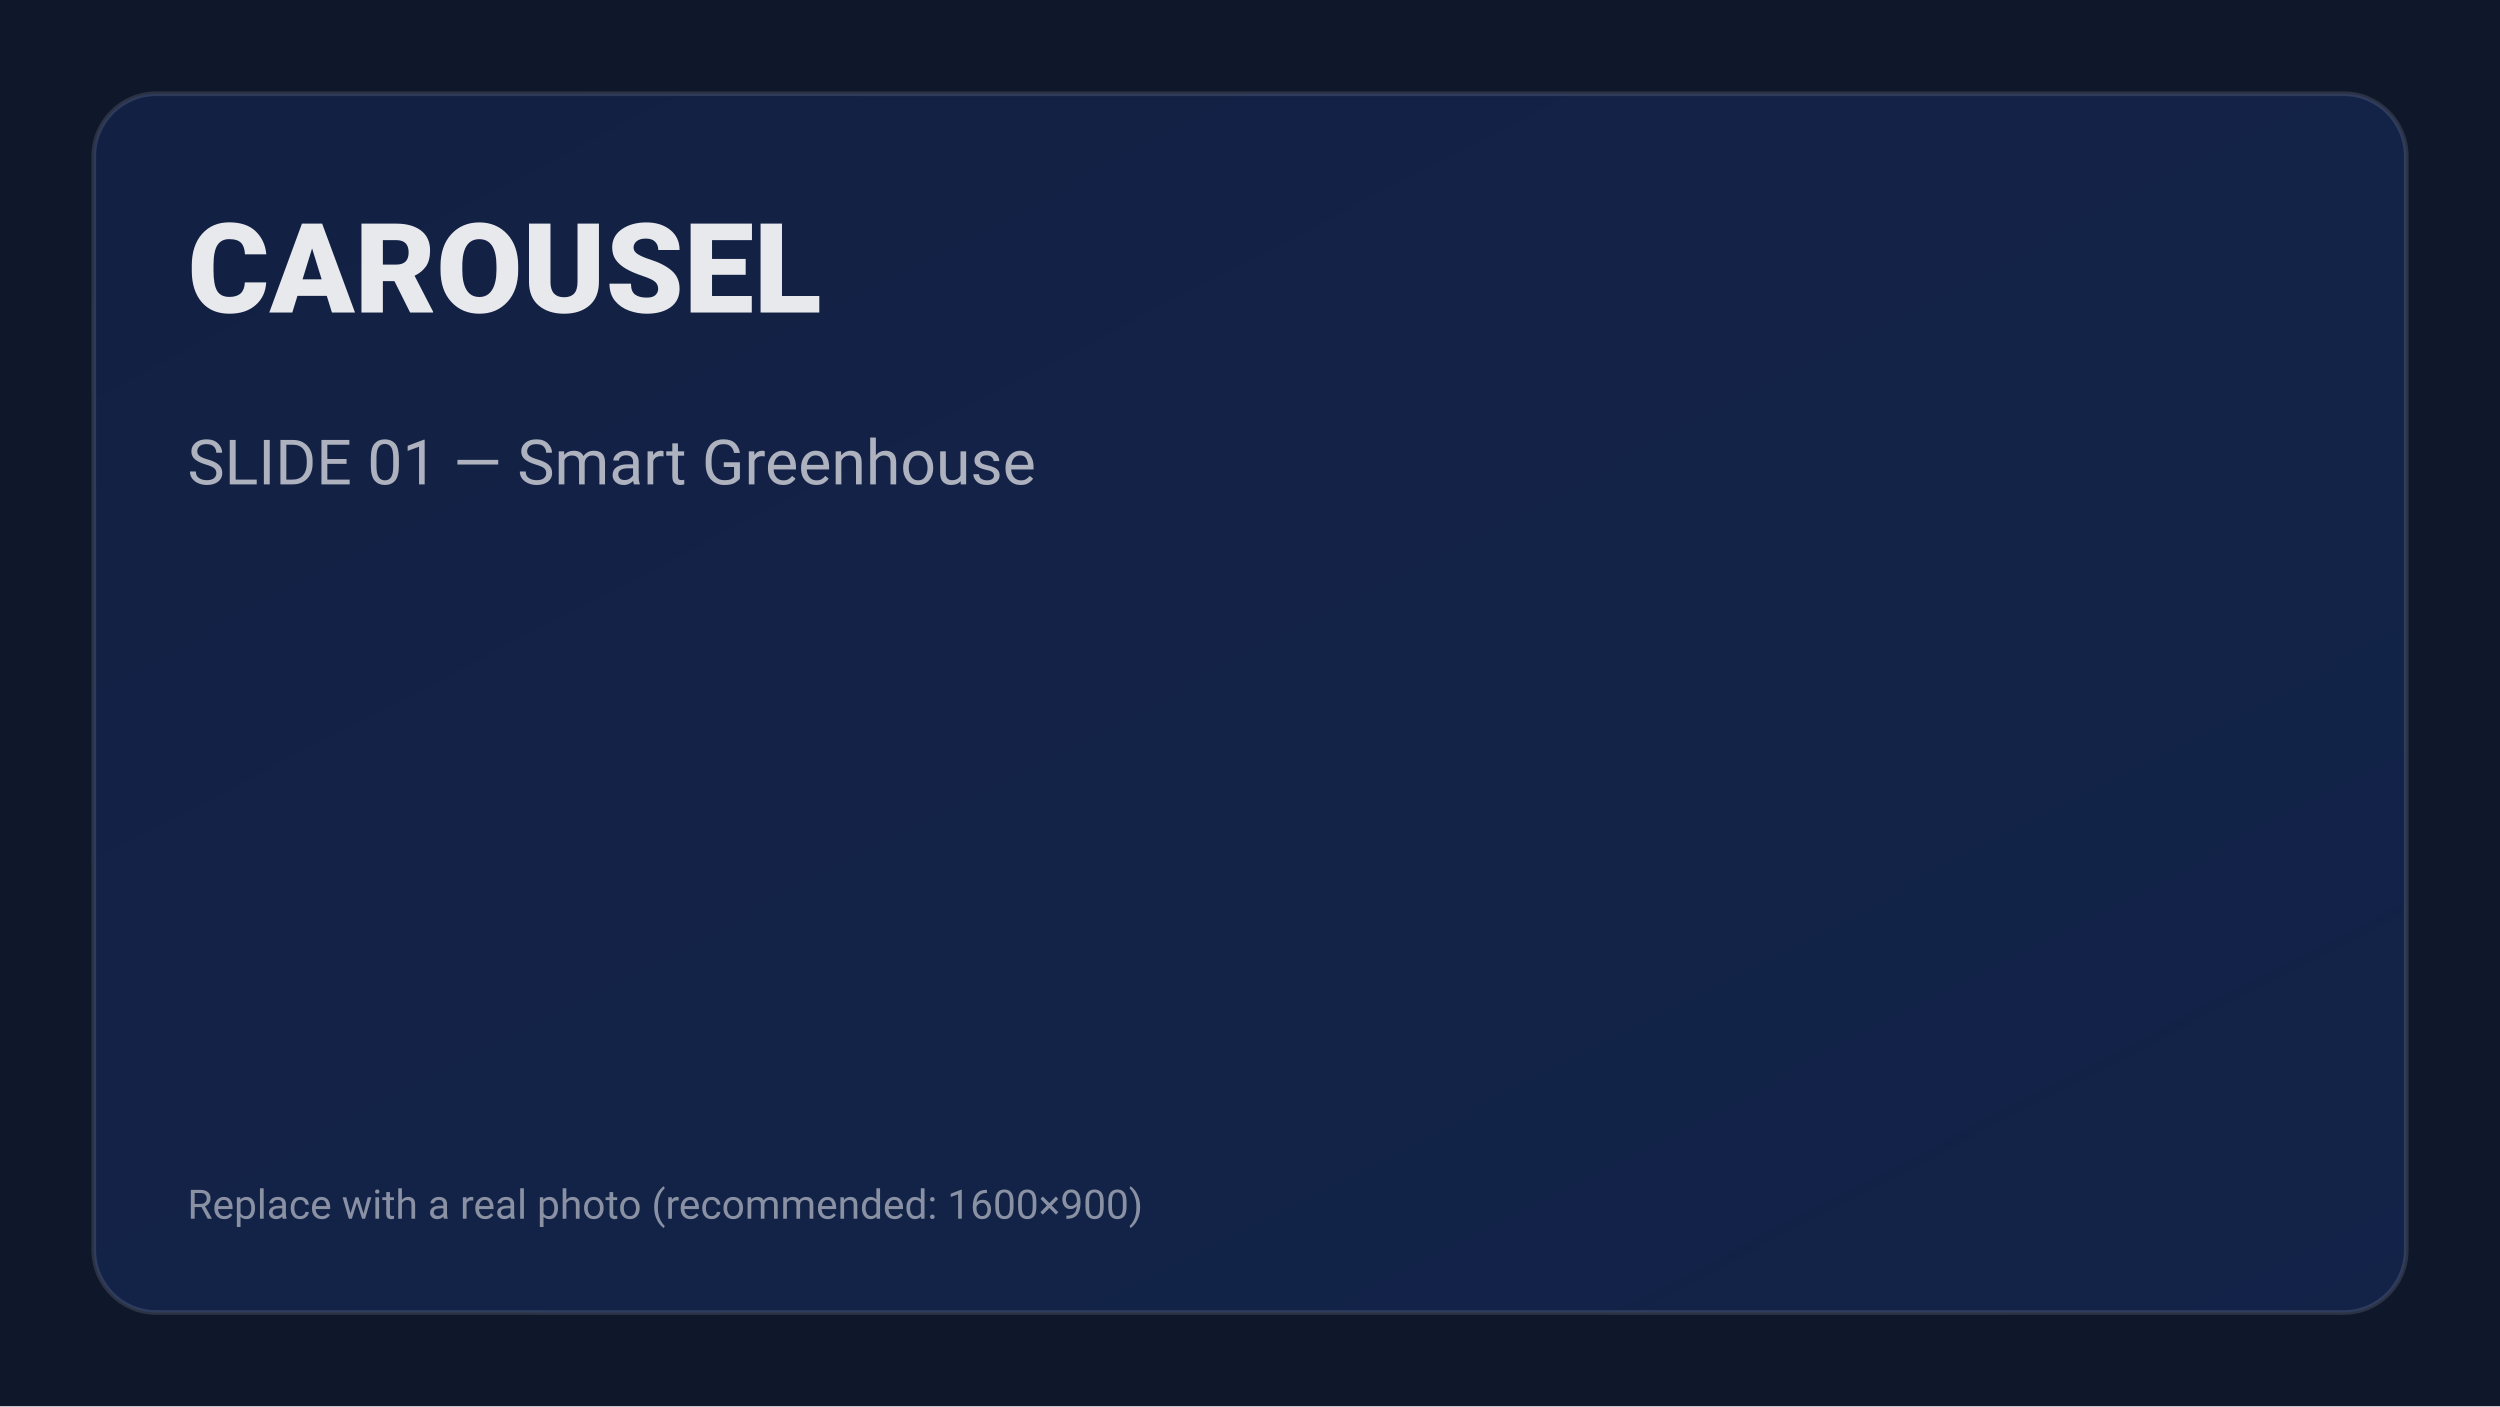
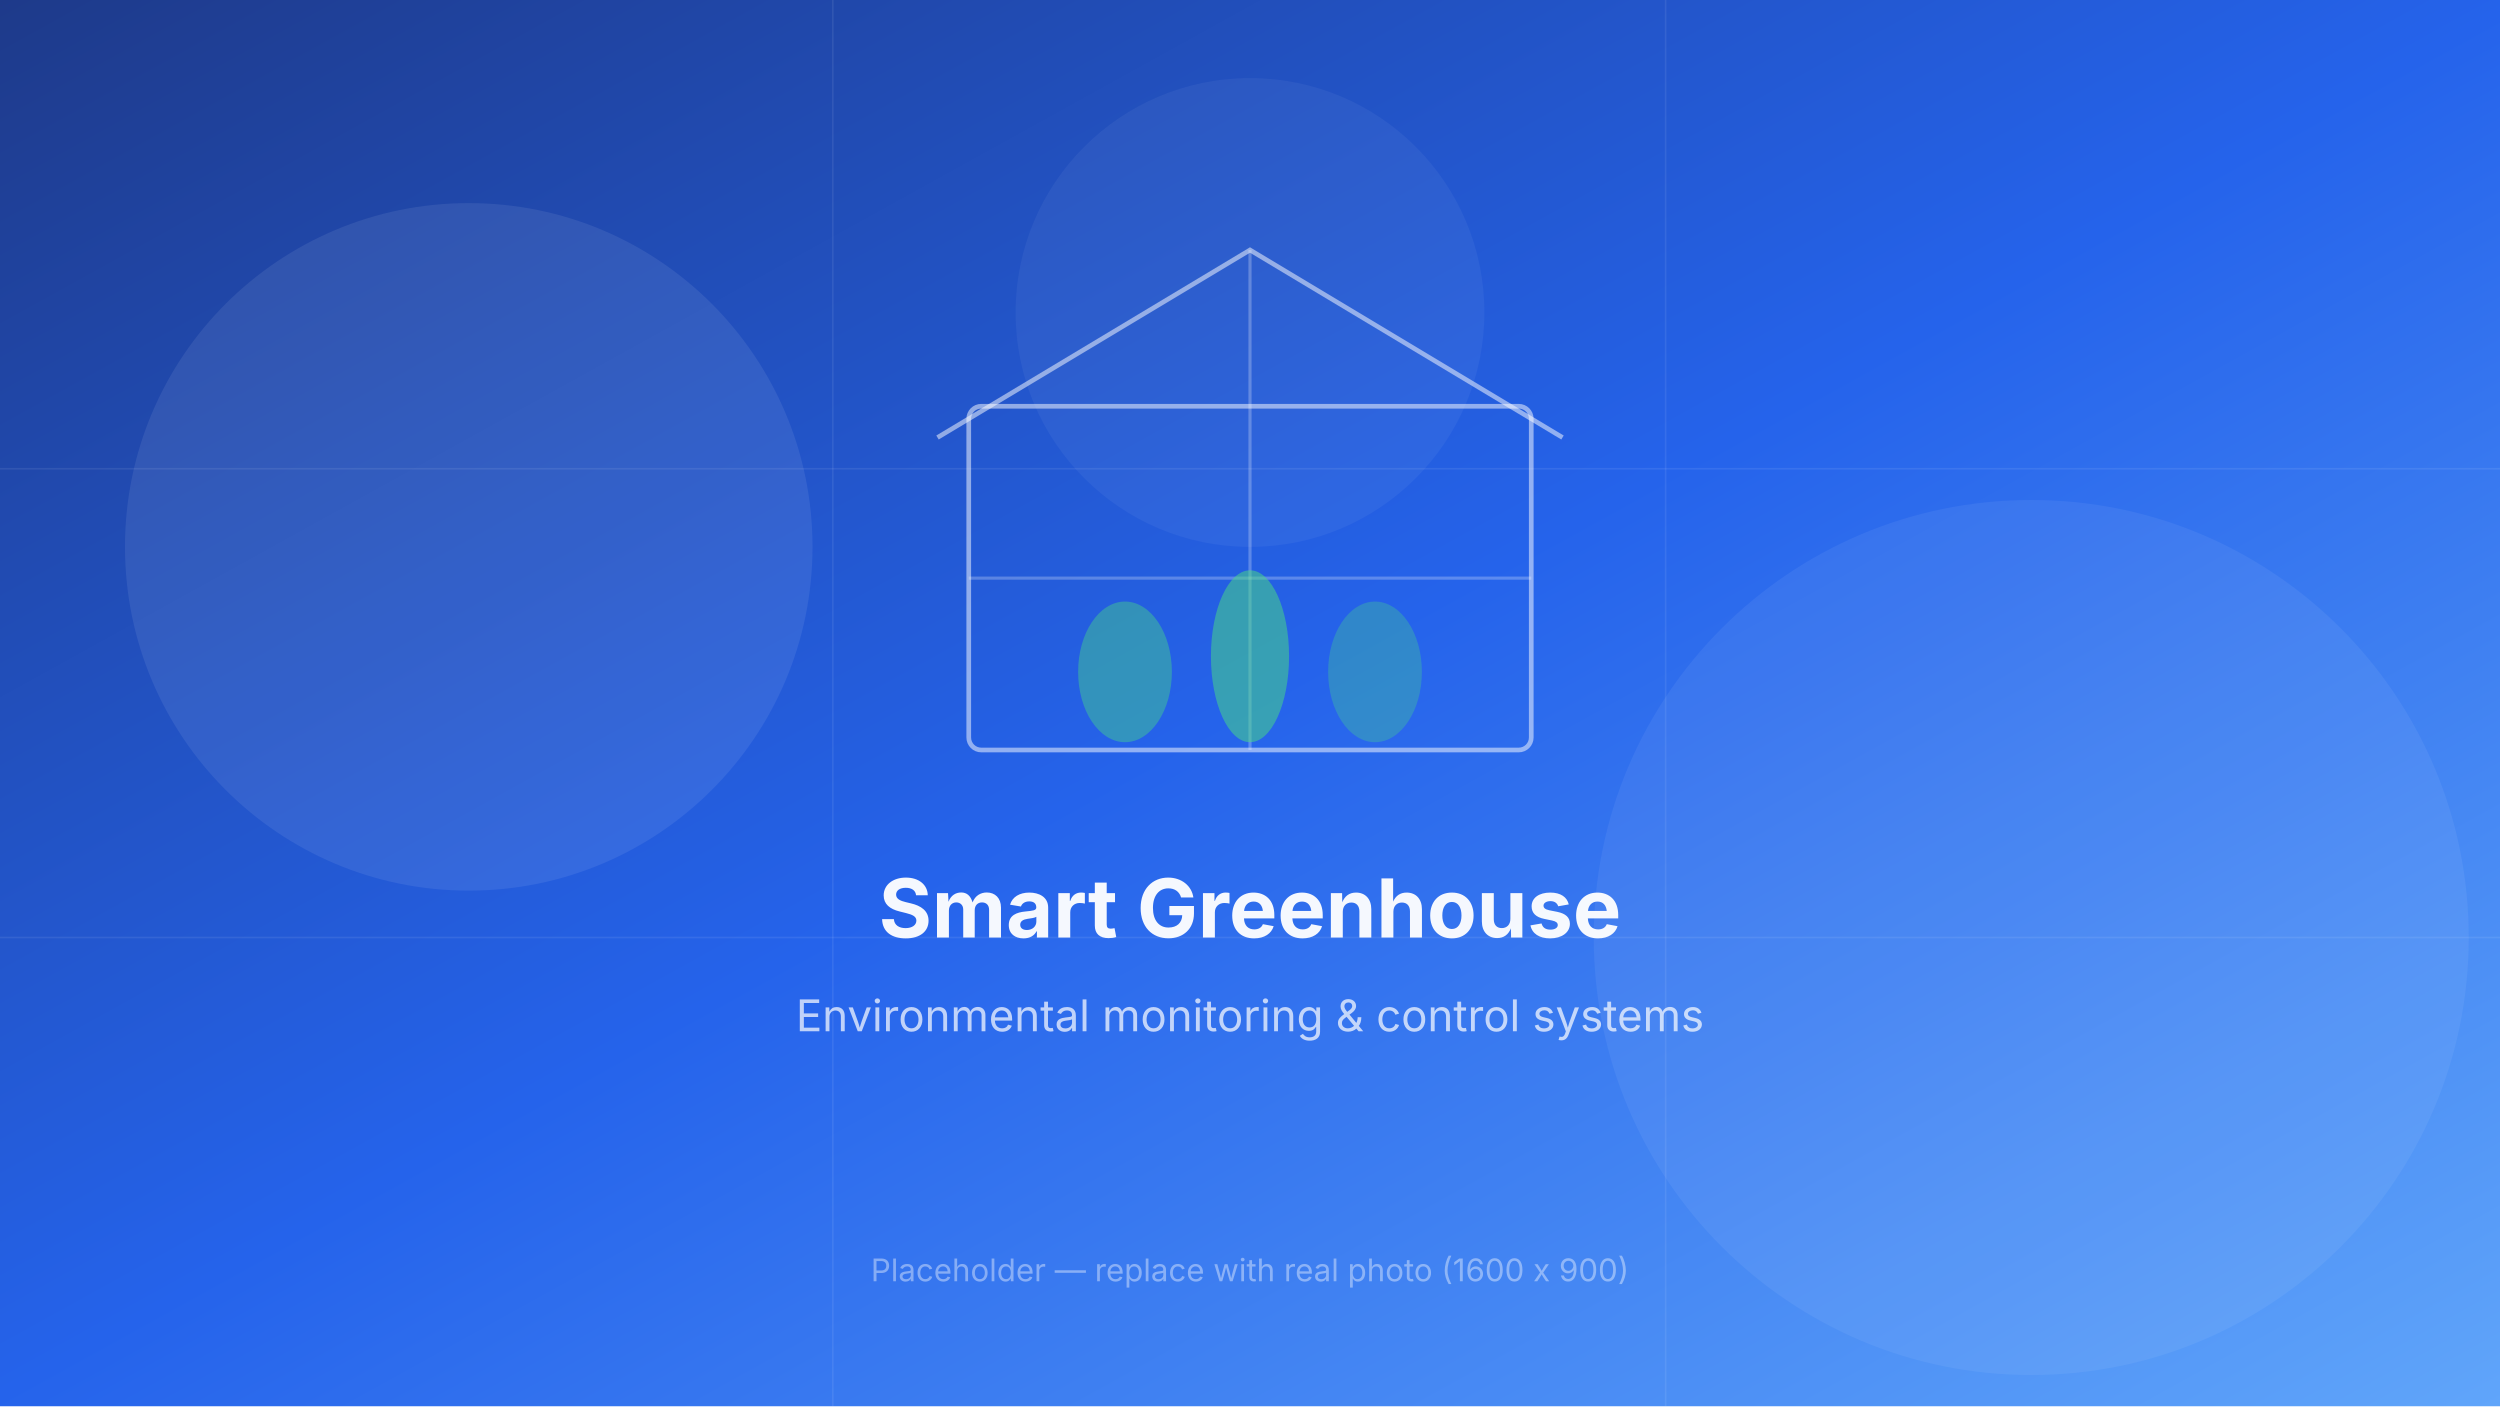
<svg xmlns="http://www.w3.org/2000/svg" width="1600" height="900" viewBox="0 0 1600 900">
  <defs>
-     <linearGradient id="g1" x1="0" y1="0" x2="1" y2="1">
-       <stop offset="0" stop-color="#1e3a8a" stop-opacity="0.25" />
-       <stop offset="1" stop-color="#2563eb" stop-opacity="0.15" />
+     <linearGradient id="bg1" x1="0" y1="0" x2="1" y2="1">
+       <stop offset="0%" stop-color="#1e3a8a" />
+       <stop offset="50%" stop-color="#2563eb" />
+       <stop offset="100%" stop-color="#60a5fa" />
    </linearGradient>
  </defs>
-   <rect width="1600" height="900" fill="#0f172a" />
-   <rect x="60" y="60" width="1480" height="780" rx="40" fill="url(#g1)" stroke="rgba(255,255,255,0.12)" stroke-width="3" />
-   <text x="120" y="200" fill="rgba(255,255,255,0.90)" font-size="80" font-family="system-ui, -apple-system, Segoe UI, Roboto, Arial" font-weight="800">CAROUSEL</text>
-   <text x="120" y="310" fill="rgba(255,255,255,0.65)" font-size="40" font-family="system-ui, -apple-system, Segoe UI, Roboto, Arial">SLIDE 01 — Smart Greenhouse</text>
-   <text x="120" y="780" fill="rgba(255,255,255,0.50)" font-size="26" font-family="system-ui, -apple-system, Segoe UI, Roboto, Arial">Replace with a real photo (recommended: 1600×900)</text>
+   <rect width="1600" height="900" fill="url(#bg1)" />
+   <circle cx="300" cy="350" r="220" fill="rgba(255,255,255,0.08)" />
+   <circle cx="1300" cy="600" r="280" fill="rgba(255,255,255,0.06)" />
+   <circle cx="800" cy="200" r="150" fill="rgba(255,255,255,0.05)" />
+   <line x1="0" y1="300" x2="1600" y2="300" stroke="rgba(255,255,255,0.08)" stroke-width="1" />
+   <line x1="0" y1="600" x2="1600" y2="600" stroke="rgba(255,255,255,0.08)" stroke-width="1" />
+   <line x1="533" y1="0" x2="533" y2="900" stroke="rgba(255,255,255,0.08)" stroke-width="1" />
+   <line x1="1066" y1="0" x2="1066" y2="900" stroke="rgba(255,255,255,0.08)" stroke-width="1" />
+   <rect x="620" y="260" width="360" height="220" rx="8" fill="none" stroke="rgba(255,255,255,0.5)" stroke-width="3" />
+   <path d="M600 280 L800 160 L1000 280" fill="none" stroke="rgba(255,255,255,0.5)" stroke-width="3" />
+   <line x1="800" y1="160" x2="800" y2="480" stroke="rgba(255,255,255,0.25)" stroke-width="2" />
+   <line x1="620" y1="370" x2="980" y2="370" stroke="rgba(255,255,255,0.25)" stroke-width="2" />
+   <ellipse cx="720" cy="430" rx="30" ry="45" fill="rgba(74,222,128,0.4)" />
+   <ellipse cx="880" cy="430" rx="30" ry="45" fill="rgba(74,222,128,0.3)" />
+   <ellipse cx="800" cy="420" rx="25" ry="55" fill="rgba(74,222,128,0.5)" />
+   <text x="800" y="600" fill="rgba(255,255,255,0.95)" font-size="52" font-family="system-ui, -apple-system, sans-serif" font-weight="700" text-anchor="middle">Smart Greenhouse</text>
+   <text x="800" y="660" fill="rgba(255,255,255,0.7)" font-size="28" font-family="system-ui, -apple-system, sans-serif" text-anchor="middle">Environmental monitoring &amp; control systems</text>
+   <text x="800" y="820" fill="rgba(255,255,255,0.4)" font-size="20" font-family="system-ui, -apple-system, sans-serif" text-anchor="middle">Placeholder — replace with real photo (1600 x 900)</text>
</svg>
